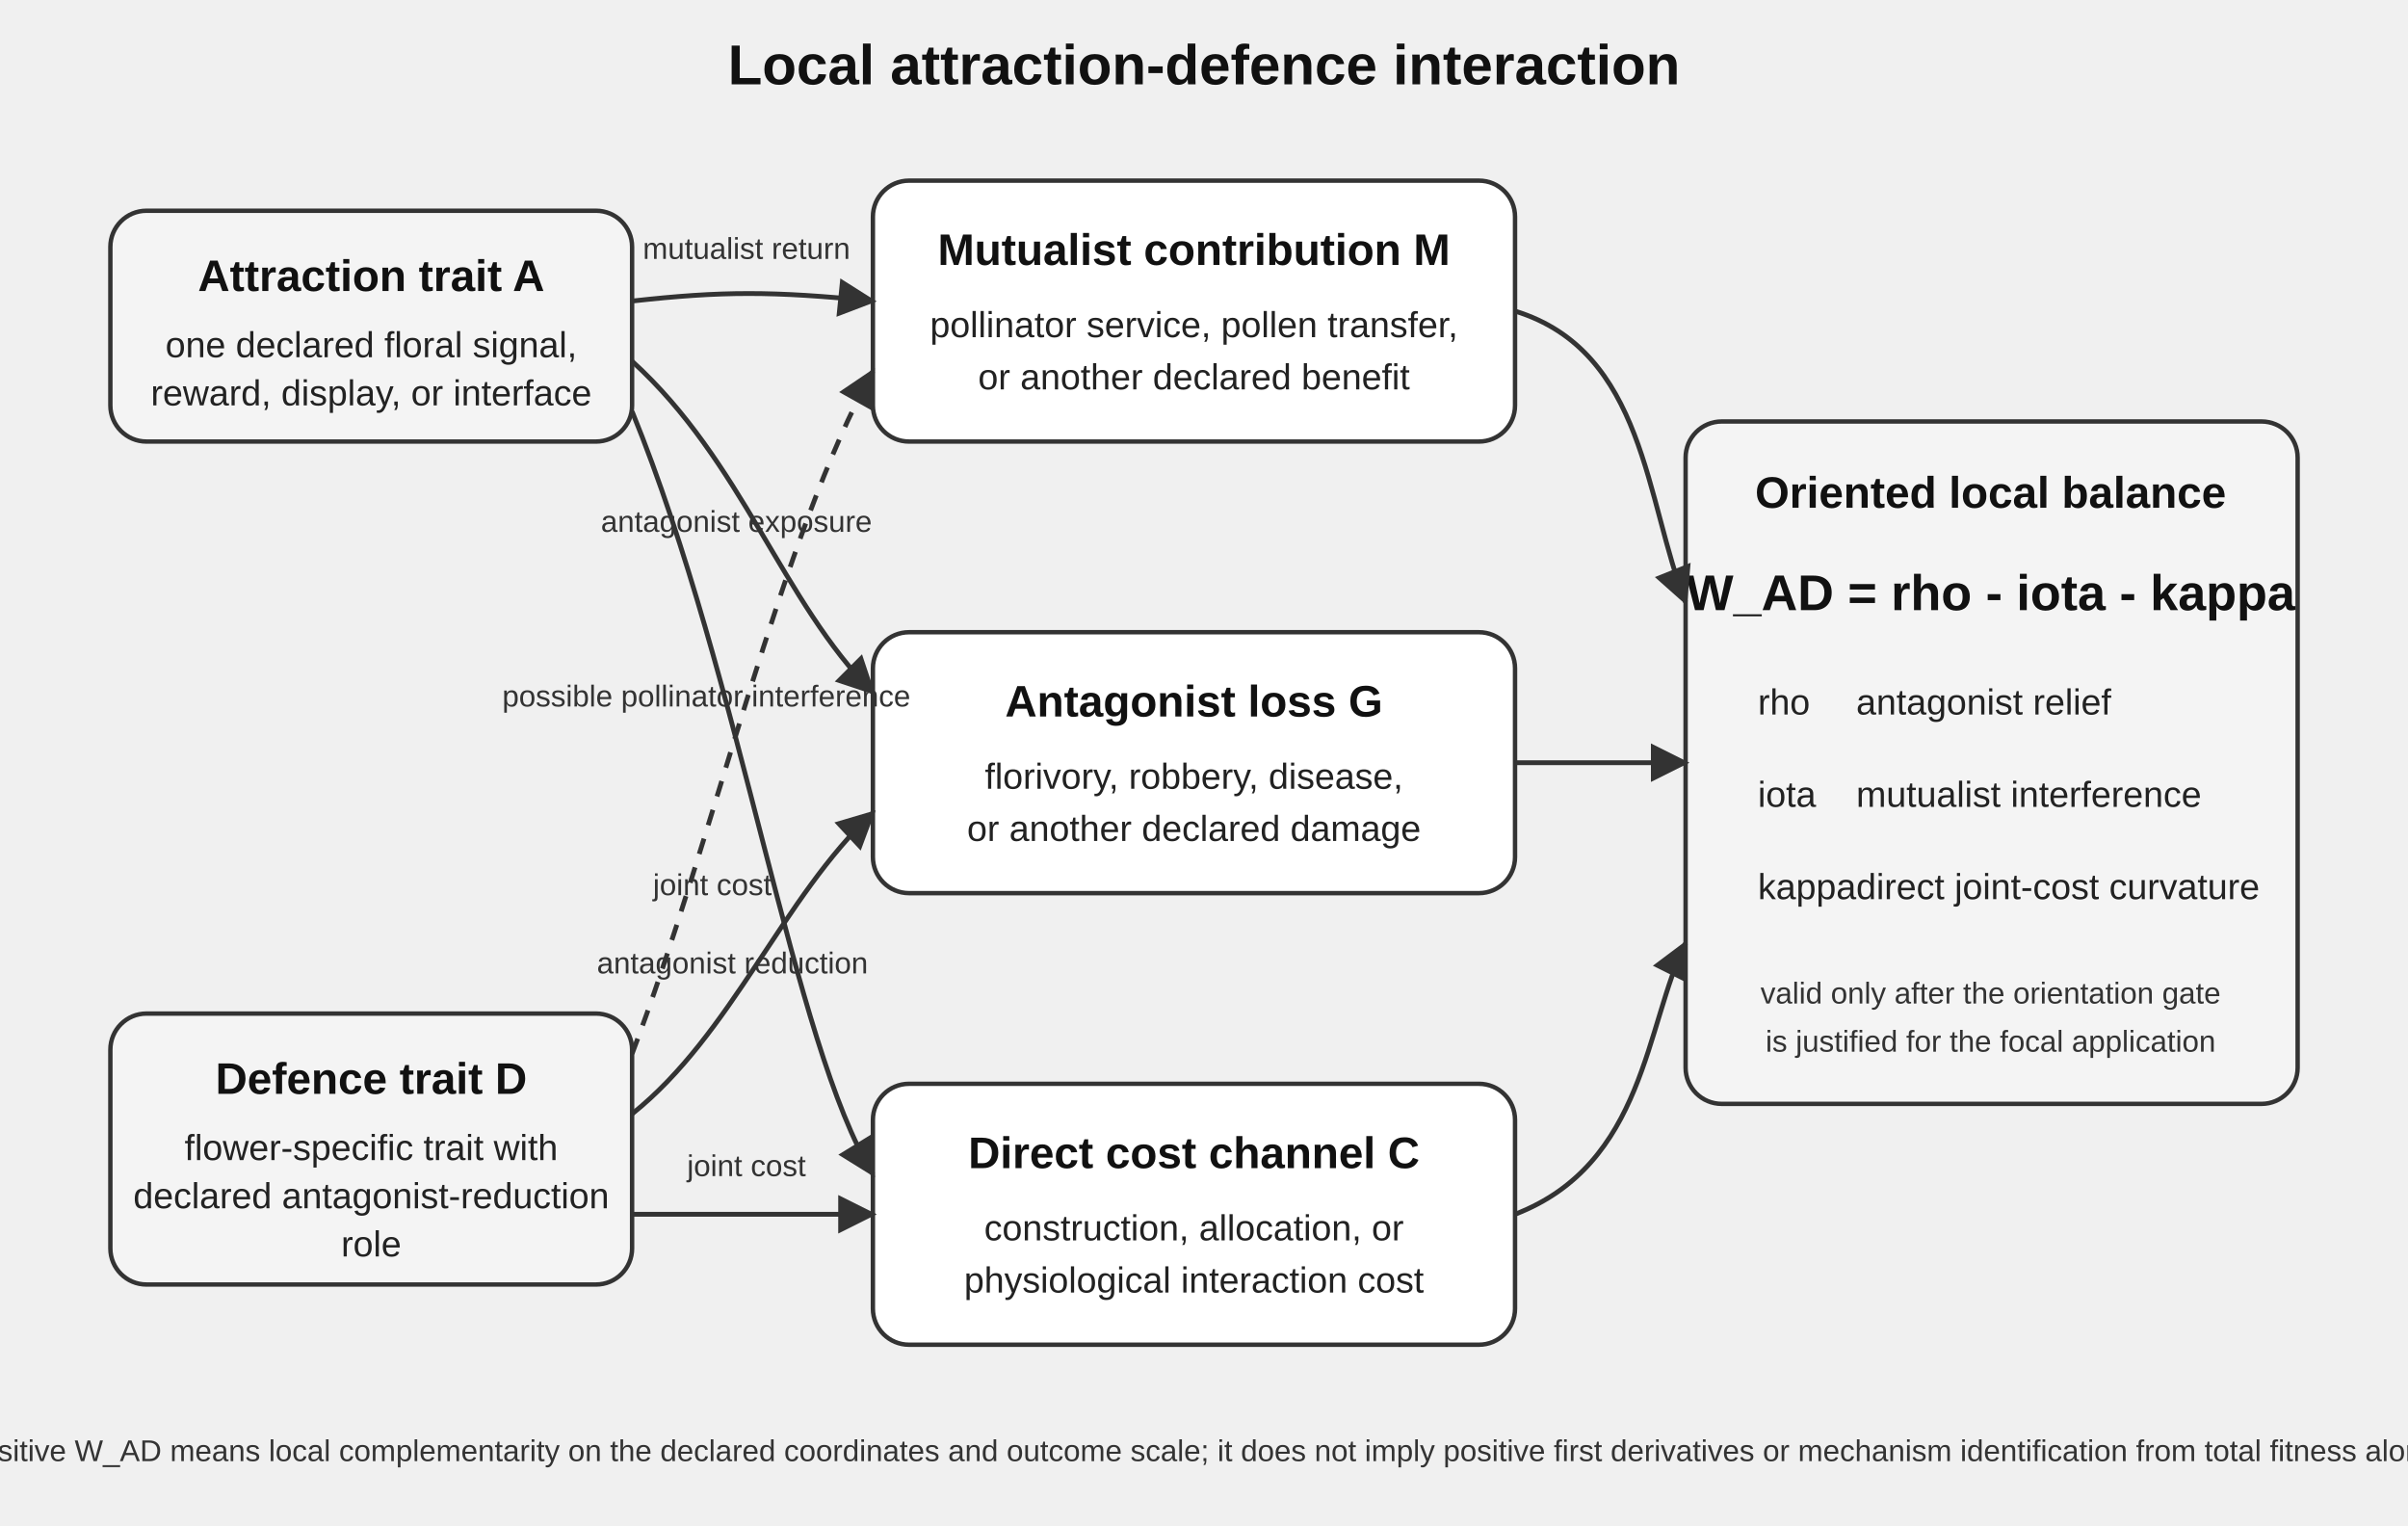
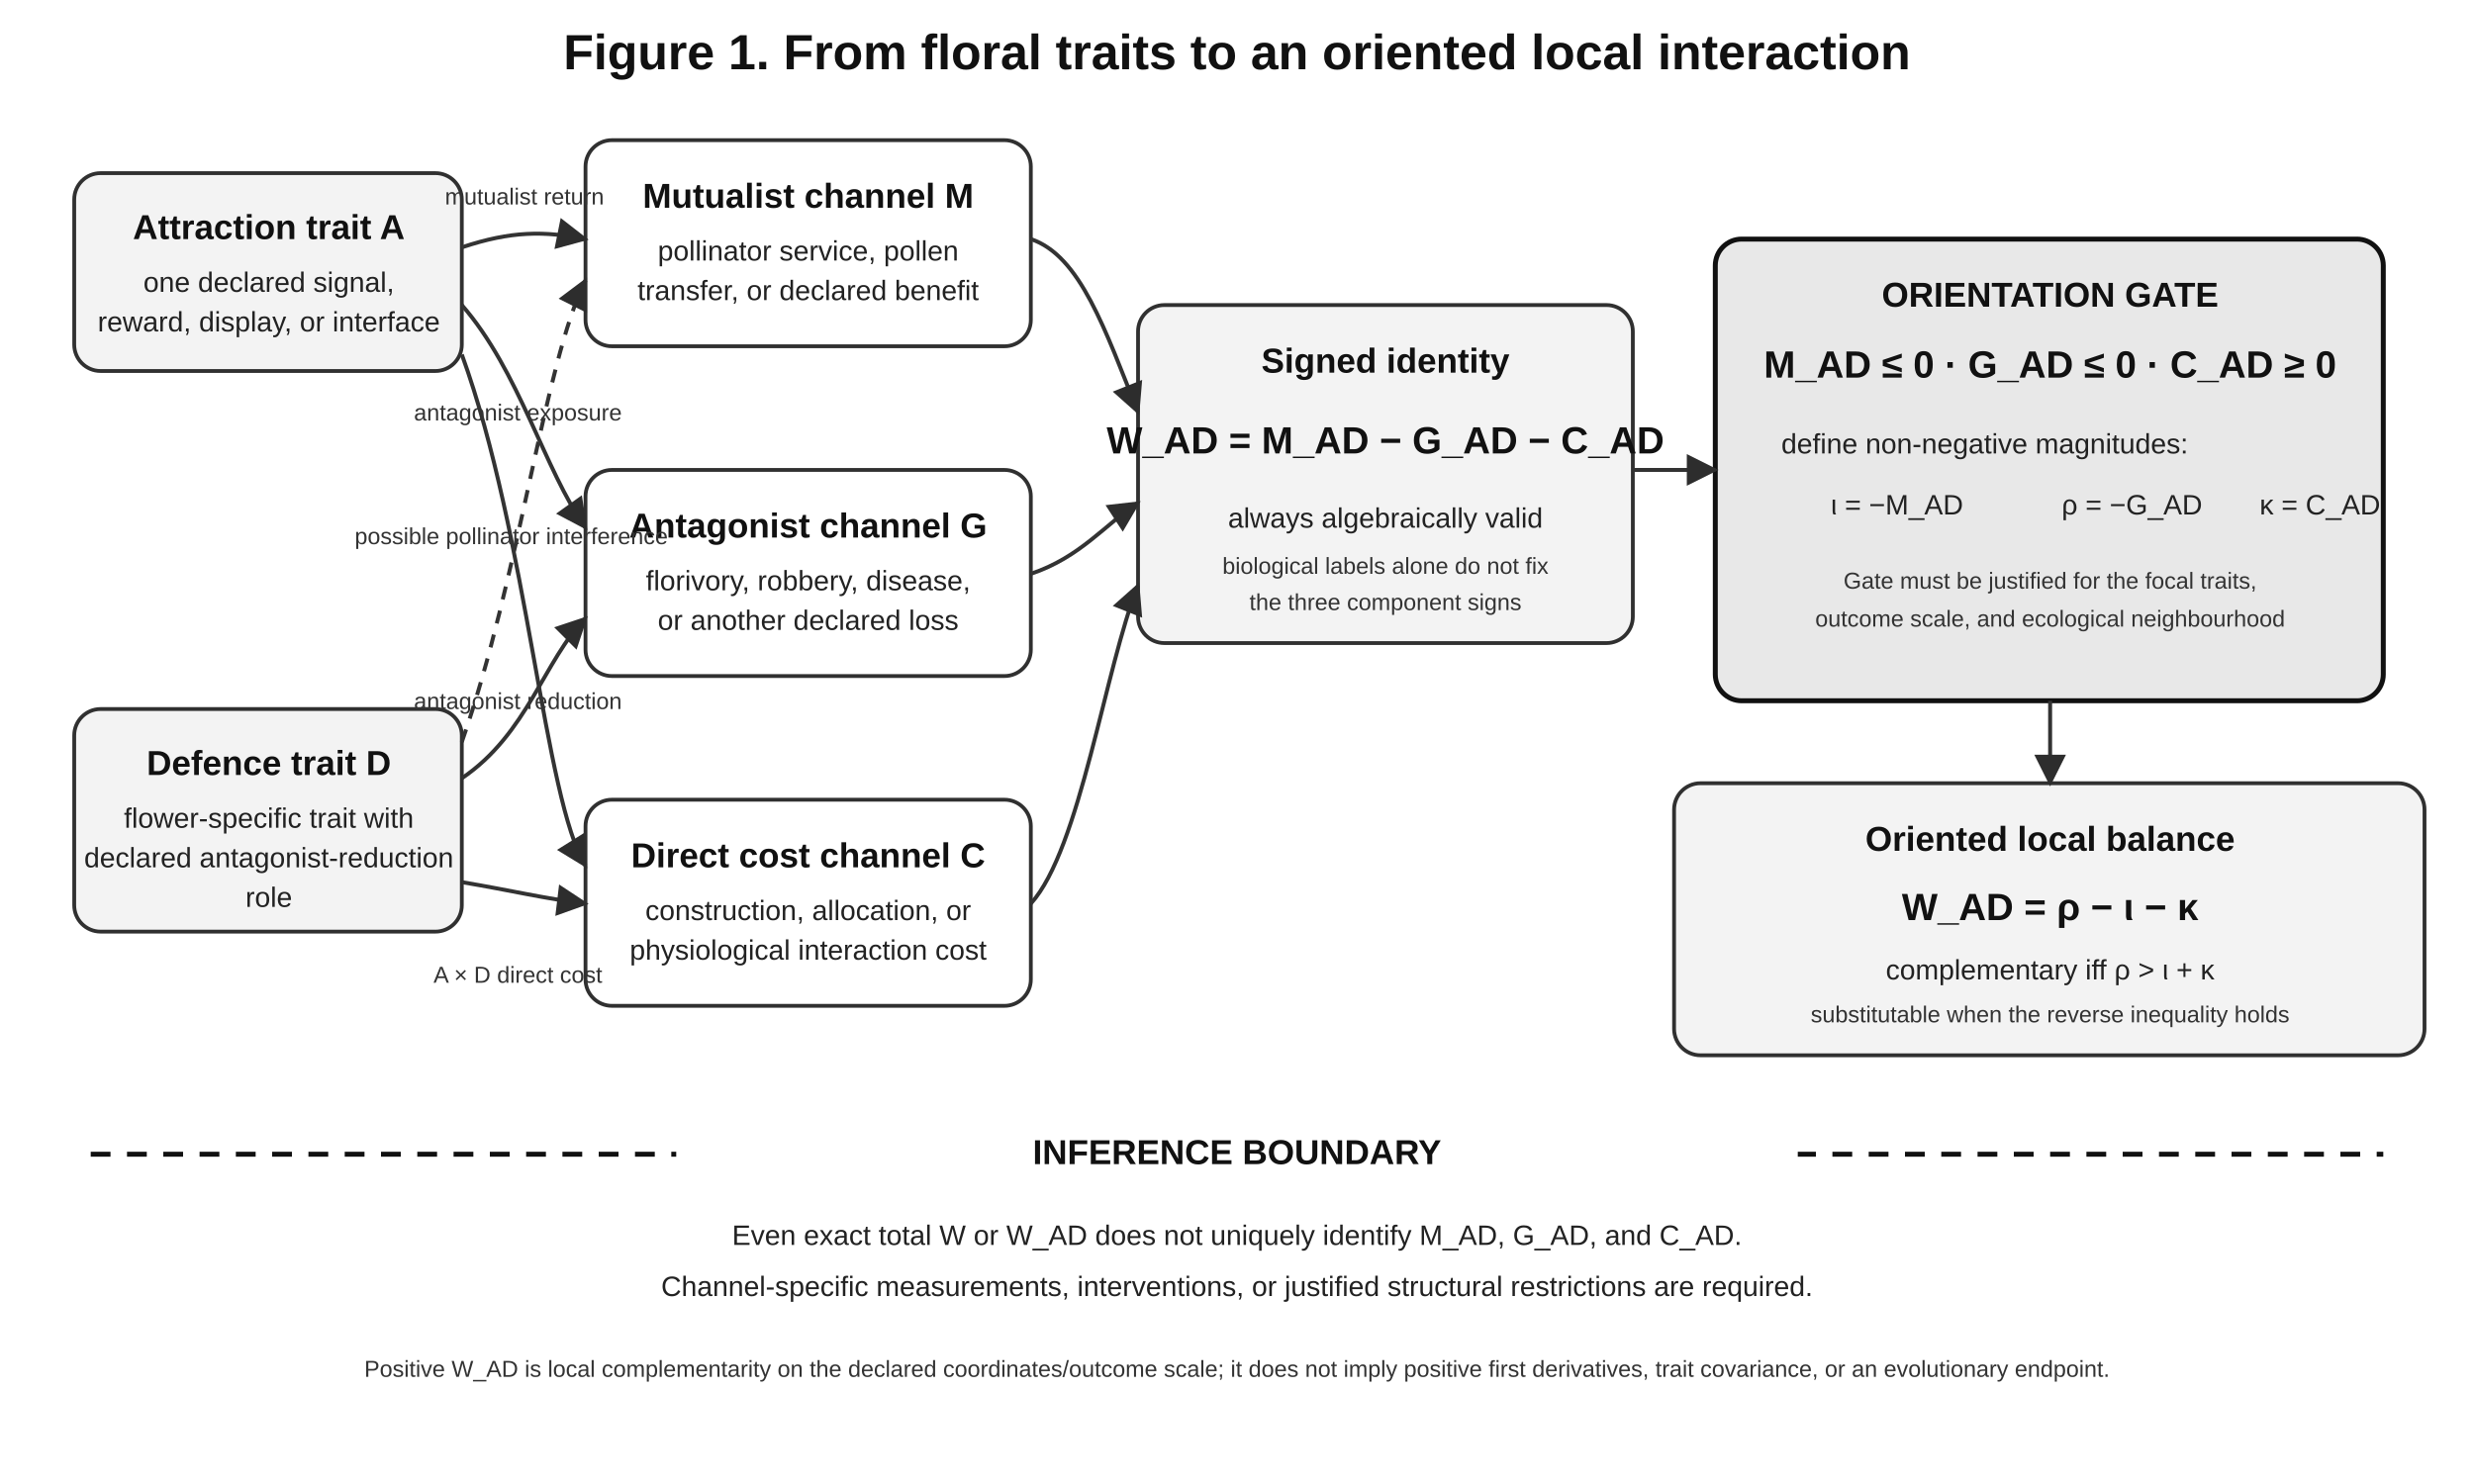
- <svg xmlns="http://www.w3.org/2000/svg" width="1200" height="760" viewBox="0 0 1200 760" role="img" aria-labelledby="title desc">
+ <svg xmlns="http://www.w3.org/2000/svg" width="1500" height="900" viewBox="0 0 1500 900" role="img" aria-labelledby="title desc">
  <defs>
    <marker id="arrow" viewBox="0 0 10 10" refX="9" refY="5" markerWidth="8" markerHeight="8" orient="auto-start-reverse">
-       <path d="M 0 0 L 10 5 L 0 10 z" fill="#333" />
+       <path d="M 0 0 L 10 5 L 0 10 z" fill="#2d2d2d" />
    </marker>
    <style>
-       .box { fill:#ffffff; stroke:#333333; stroke-width:2.2; rx:18; ry:18; }
-       .soft { fill:#f4f4f4; }
-       .title { font:700 28px Arial, Helvetica, sans-serif; fill:#111; }
-       .head { font:700 22px Arial, Helvetica, sans-serif; fill:#111; }
-       .body { font:400 18px Arial, Helvetica, sans-serif; fill:#222; }
-       .small { font:400 15px Arial, Helvetica, sans-serif; fill:#333; }
-       .eq { font:700 25px Arial, Helvetica, sans-serif; fill:#111; }
+       .box { fill:#ffffff; stroke:#303030; stroke-width:2.3; rx:16; ry:16; }
+       .soft { fill:#f3f3f3; }
+       .gate { fill:#e8e8e8; stroke:#111111; stroke-width:3; rx:16; ry:16; }
+       .title { font:700 30px Arial, Helvetica, sans-serif; fill:#111; }
+       .head { font:700 21px Arial, Helvetica, sans-serif; fill:#111; }
+       .body { font:400 17px Arial, Helvetica, sans-serif; fill:#222; }
+       .small { font:400 14px Arial, Helvetica, sans-serif; fill:#333; }
+       .eq { font:700 23px Arial, Helvetica, sans-serif; fill:#111; }
      .arrow { stroke:#333; stroke-width:2.4; fill:none; marker-end:url(#arrow); }
      .dash { stroke-dasharray:8 7; }
+       .boundary { stroke:#111; stroke-width:3; stroke-dasharray:12 10; }
    </style>
  </defs>
-   <text x="600" y="42" text-anchor="middle" class="title">Local attraction-defence interaction</text>
-   <rect x="55" y="105" width="260" height="115" class="box soft" />
-   <text x="185" y="145" text-anchor="middle" class="head">Attraction trait A</text>
-   <text x="185" y="178" text-anchor="middle" class="body">one declared floral signal,</text>
-   <text x="185" y="202" text-anchor="middle" class="body">reward, display, or interface</text>
-   <rect x="55" y="505" width="260" height="135" class="box soft" />
-   <text x="185" y="545" text-anchor="middle" class="head">Defence trait D</text>
-   <text x="185" y="578" text-anchor="middle" class="body">flower-specific trait with</text>
-   <text x="185" y="602" text-anchor="middle" class="body">declared antagonist-reduction</text>
-   <text x="185" y="626" text-anchor="middle" class="body">role</text>
-   <rect x="435" y="90" width="320" height="130" class="box" />
-   <text x="595" y="132" text-anchor="middle" class="head">Mutualist contribution M</text>
-   <text x="595" y="168" text-anchor="middle" class="body">pollinator service, pollen transfer,</text>
-   <text x="595" y="194" text-anchor="middle" class="body">or another declared benefit</text>
-   <rect x="435" y="315" width="320" height="130" class="box" />
-   <text x="595" y="357" text-anchor="middle" class="head">Antagonist loss G</text>
-   <text x="595" y="393" text-anchor="middle" class="body">florivory, robbery, disease,</text>
-   <text x="595" y="419" text-anchor="middle" class="body">or another declared damage</text>
-   <rect x="435" y="540" width="320" height="130" class="box" />
-   <text x="595" y="582" text-anchor="middle" class="head">Direct cost channel C</text>
-   <text x="595" y="618" text-anchor="middle" class="body">construction, allocation, or</text>
-   <text x="595" y="644" text-anchor="middle" class="body">physiological interaction cost</text>
-   <path d="M315 150 C360 145 385 145 435 150" class="arrow" />
-   <text x="372" y="129" text-anchor="middle" class="small">mutualist return</text>
-   <path d="M315 180 C370 230 390 300 435 345" class="arrow" />
-   <text x="367" y="265" text-anchor="middle" class="small">antagonist exposure</text>
-   <path d="M315 555 C365 515 390 447 435 405" class="arrow" />
-   <text x="365" y="485" text-anchor="middle" class="small">antagonist reduction</text>
-   <path d="M315 525 C355 420 390 265 435 185" class="arrow dash" />
-   <text x="352" y="352" text-anchor="middle" class="small">possible pollinator interference</text>
-   <path d="M315 605 C355 605 390 605 435 605" class="arrow" />
-   <text x="372" y="586" text-anchor="middle" class="small">joint cost</text>
-   <path d="M315 205 C370 340 395 520 435 585" class="arrow" />
-   <text x="355" y="446" text-anchor="middle" class="small">joint cost</text>
-   <rect x="840" y="210" width="305" height="340" class="box soft" />
-   <text x="992" y="253" text-anchor="middle" class="head">Oriented local balance</text>
-   <text x="992" y="304" text-anchor="middle" class="eq">W_AD = rho - iota - kappa</text>
-   <text x="876" y="356" class="body">rho</text>
-   <text x="925" y="356" class="body">antagonist relief</text>
-   <text x="876" y="402" class="body">iota</text>
-   <text x="925" y="402" class="body">mutualist interference</text>
-   <text x="876" y="448" class="body">kappa</text>
-   <text x="925" y="448" class="body">direct joint-cost curvature</text>
-   <text x="992" y="500" text-anchor="middle" class="small">valid only after the orientation gate</text>
-   <text x="992" y="524" text-anchor="middle" class="small">is justified for the focal application</text>
-   <path d="M755 155 C820 175 820 250 840 300" class="arrow" />
-   <path d="M755 380 C800 380 815 380 840 380" class="arrow" />
-   <path d="M755 605 C820 580 820 510 840 470" class="arrow" />
-   <text x="600" y="728" text-anchor="middle" class="small">Positive W_AD means local complementarity on the declared coordinates and outcome scale; it does not imply positive first derivatives or mechanism identification from total fitness alone.</text>
+   <rect width="1500" height="900" fill="#ffffff" />
+   <text x="750" y="42" text-anchor="middle" class="title">Figure 1. From floral traits to an oriented local interaction</text>
+   <rect x="45" y="105" width="235" height="120" class="box soft" />
+   <text x="163" y="145" text-anchor="middle" class="head">Attraction trait A</text>
+   <text x="163" y="177" text-anchor="middle" class="body">one declared signal,</text>
+   <text x="163" y="201" text-anchor="middle" class="body">reward, display, or interface</text>
+   <rect x="45" y="430" width="235" height="135" class="box soft" />
+   <text x="163" y="470" text-anchor="middle" class="head">Defence trait D</text>
+   <text x="163" y="502" text-anchor="middle" class="body">flower-specific trait with</text>
+   <text x="163" y="526" text-anchor="middle" class="body">declared antagonist-reduction</text>
+   <text x="163" y="550" text-anchor="middle" class="body">role</text>
+   <rect x="355" y="85" width="270" height="125" class="box" />
+   <text x="490" y="126" text-anchor="middle" class="head">Mutualist channel M</text>
+   <text x="490" y="158" text-anchor="middle" class="body">pollinator service, pollen</text>
+   <text x="490" y="182" text-anchor="middle" class="body">transfer, or declared benefit</text>
+   <rect x="355" y="285" width="270" height="125" class="box" />
+   <text x="490" y="326" text-anchor="middle" class="head">Antagonist channel G</text>
+   <text x="490" y="358" text-anchor="middle" class="body">florivory, robbery, disease,</text>
+   <text x="490" y="382" text-anchor="middle" class="body">or another declared loss</text>
+   <rect x="355" y="485" width="270" height="125" class="box" />
+   <text x="490" y="526" text-anchor="middle" class="head">Direct cost channel C</text>
+   <text x="490" y="558" text-anchor="middle" class="body">construction, allocation, or</text>
+   <text x="490" y="582" text-anchor="middle" class="body">physiological interaction cost</text>
+   <path d="M280 150 C310 140 330 140 355 145" class="arrow" />
+   <text x="318" y="124" text-anchor="middle" class="small">mutualist return</text>
+   <path d="M280 185 C315 225 330 285 355 320" class="arrow" />
+   <text x="314" y="255" text-anchor="middle" class="small">antagonist exposure</text>
+   <path d="M280 472 C320 445 330 400 355 375" class="arrow" />
+   <text x="314" y="430" text-anchor="middle" class="small">antagonist reduction</text>
+   <path d="M280 450 C315 350 330 220 355 170" class="arrow dash" />
+   <text x="310" y="330" text-anchor="middle" class="small">possible pollinator interference</text>
+   <path d="M280 535 C310 540 330 545 355 548" class="arrow" />
+   <path d="M280 215 C320 325 330 485 355 525" class="arrow" />
+   <text x="314" y="596" text-anchor="middle" class="small">A × D direct cost</text>
+   <rect x="690" y="185" width="300" height="205" class="box soft" />
+   <text x="840" y="226" text-anchor="middle" class="head">Signed identity</text>
+   <text x="840" y="275" text-anchor="middle" class="eq">W_AD = M_AD − G_AD − C_AD</text>
+   <text x="840" y="320" text-anchor="middle" class="body">always algebraically valid</text>
+   <text x="840" y="348" text-anchor="middle" class="small">biological labels alone do not fix</text>
+   <text x="840" y="370" text-anchor="middle" class="small">the three component signs</text>
+   <path d="M625 145 C655 155 670 200 690 250" class="arrow" />
+   <path d="M625 348 C655 338 670 318 690 305" class="arrow" />
+   <path d="M625 548 C655 515 670 405 690 355" class="arrow" />
+   <rect x="1040" y="145" width="405" height="280" class="gate" />
+   <text x="1243" y="186" text-anchor="middle" class="head">ORIENTATION GATE</text>
+   <text x="1243" y="229" text-anchor="middle" class="eq">M_AD ≤ 0   ·   G_AD ≤ 0   ·   C_AD ≥ 0</text>
+   <text x="1080" y="275" class="body">define non-negative magnitudes:</text>
+   <text x="1110" y="312" class="body">ι = −M_AD</text>
+   <text x="1250" y="312" class="body">ρ = −G_AD</text>
+   <text x="1370" y="312" class="body">κ = C_AD</text>
+   <text x="1243" y="357" text-anchor="middle" class="small">Gate must be justified for the focal traits,</text>
+   <text x="1243" y="380" text-anchor="middle" class="small">outcome scale, and ecological neighbourhood</text>
+   <path d="M990 285 C1010 285 1020 285 1040 285" class="arrow" />
+   <rect x="1015" y="475" width="455" height="165" class="box soft" />
+   <text x="1243" y="516" text-anchor="middle" class="head">Oriented local balance</text>
+   <text x="1243" y="558" text-anchor="middle" class="eq">W_AD = ρ − ι − κ</text>
+   <text x="1243" y="594" text-anchor="middle" class="body">complementary iff  ρ &gt; ι + κ</text>
+   <text x="1243" y="620" text-anchor="middle" class="small">substitutable when the reverse inequality holds</text>
+   <path d="M1243 425 L1243 475" class="arrow" />
+   <line x1="55" y1="700" x2="1445" y2="700" class="boundary" />
+   <rect x="410" y="675" width="680" height="52" fill="#ffffff" />
+   <text x="750" y="706" text-anchor="middle" class="head">INFERENCE BOUNDARY</text>
+   <text x="750" y="755" text-anchor="middle" class="body">Even exact total W or W_AD does not uniquely identify M_AD, G_AD, and C_AD.</text>
+   <text x="750" y="786" text-anchor="middle" class="body">Channel-specific measurements, interventions, or justified structural restrictions are required.</text>
+   <text x="750" y="835" text-anchor="middle" class="small">Positive W_AD is local complementarity on the declared coordinates/outcome scale; it does not imply positive first derivatives, trait covariance, or an evolutionary endpoint.</text>
</svg>
